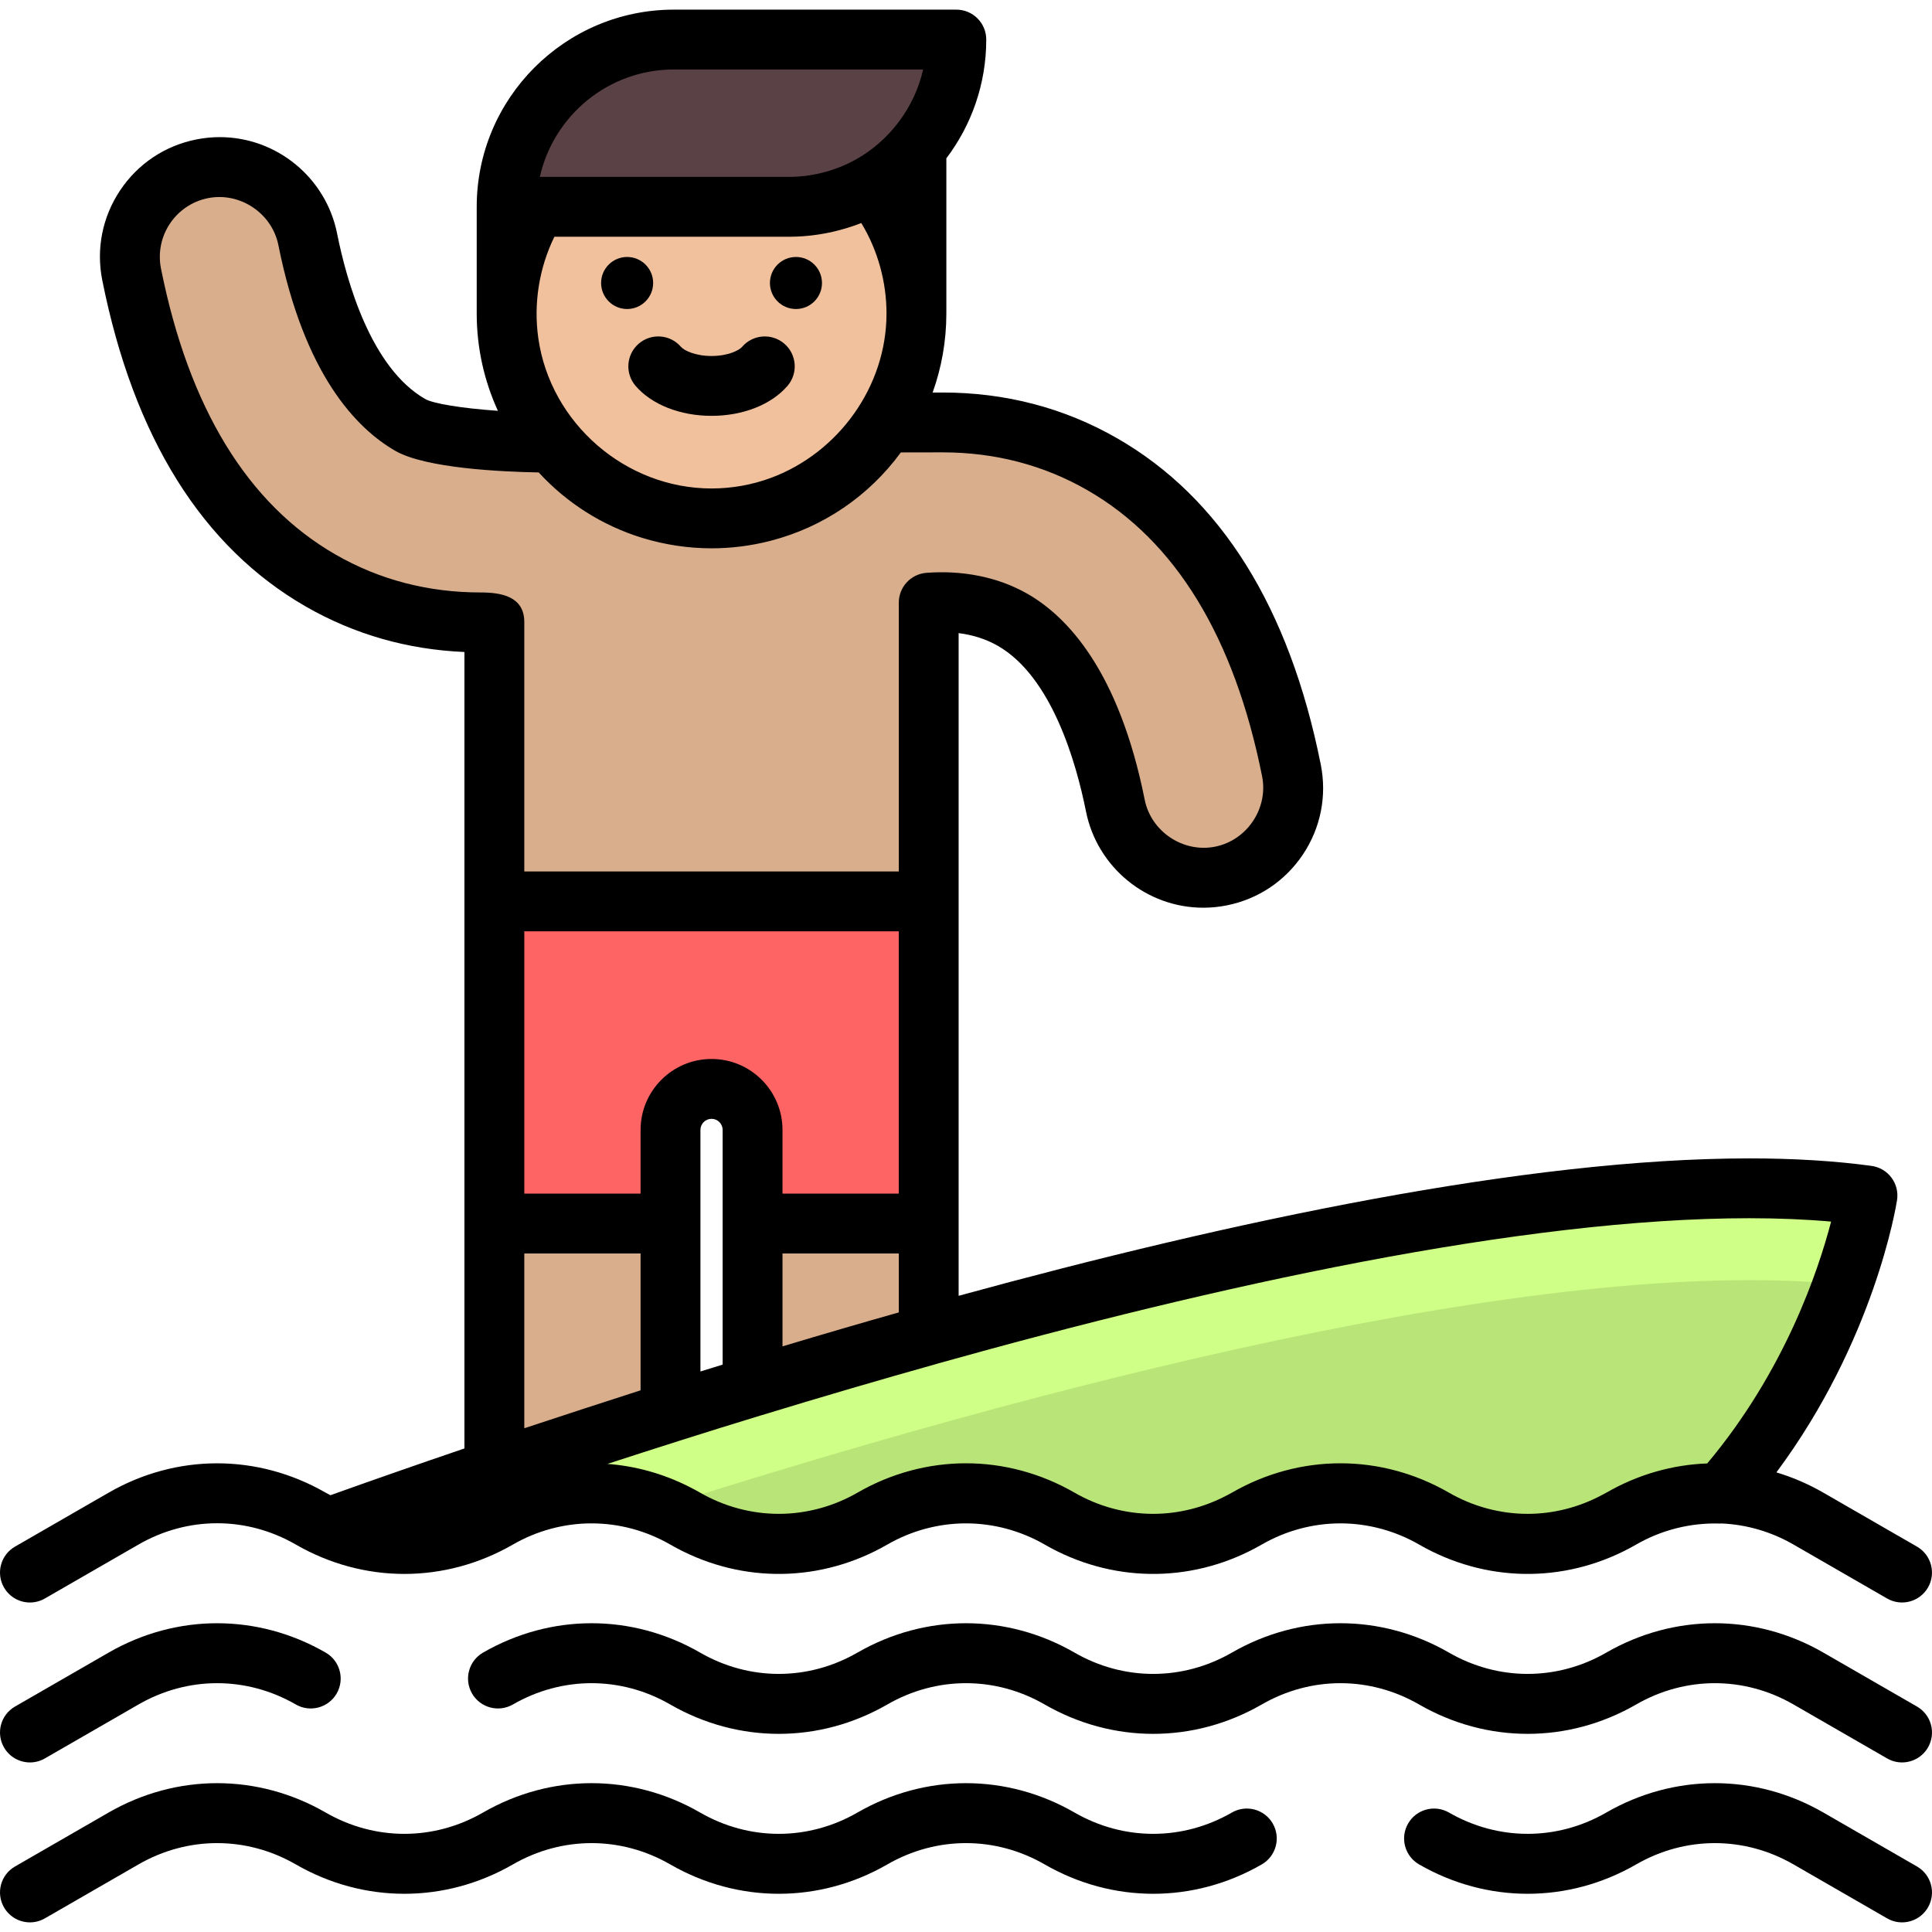
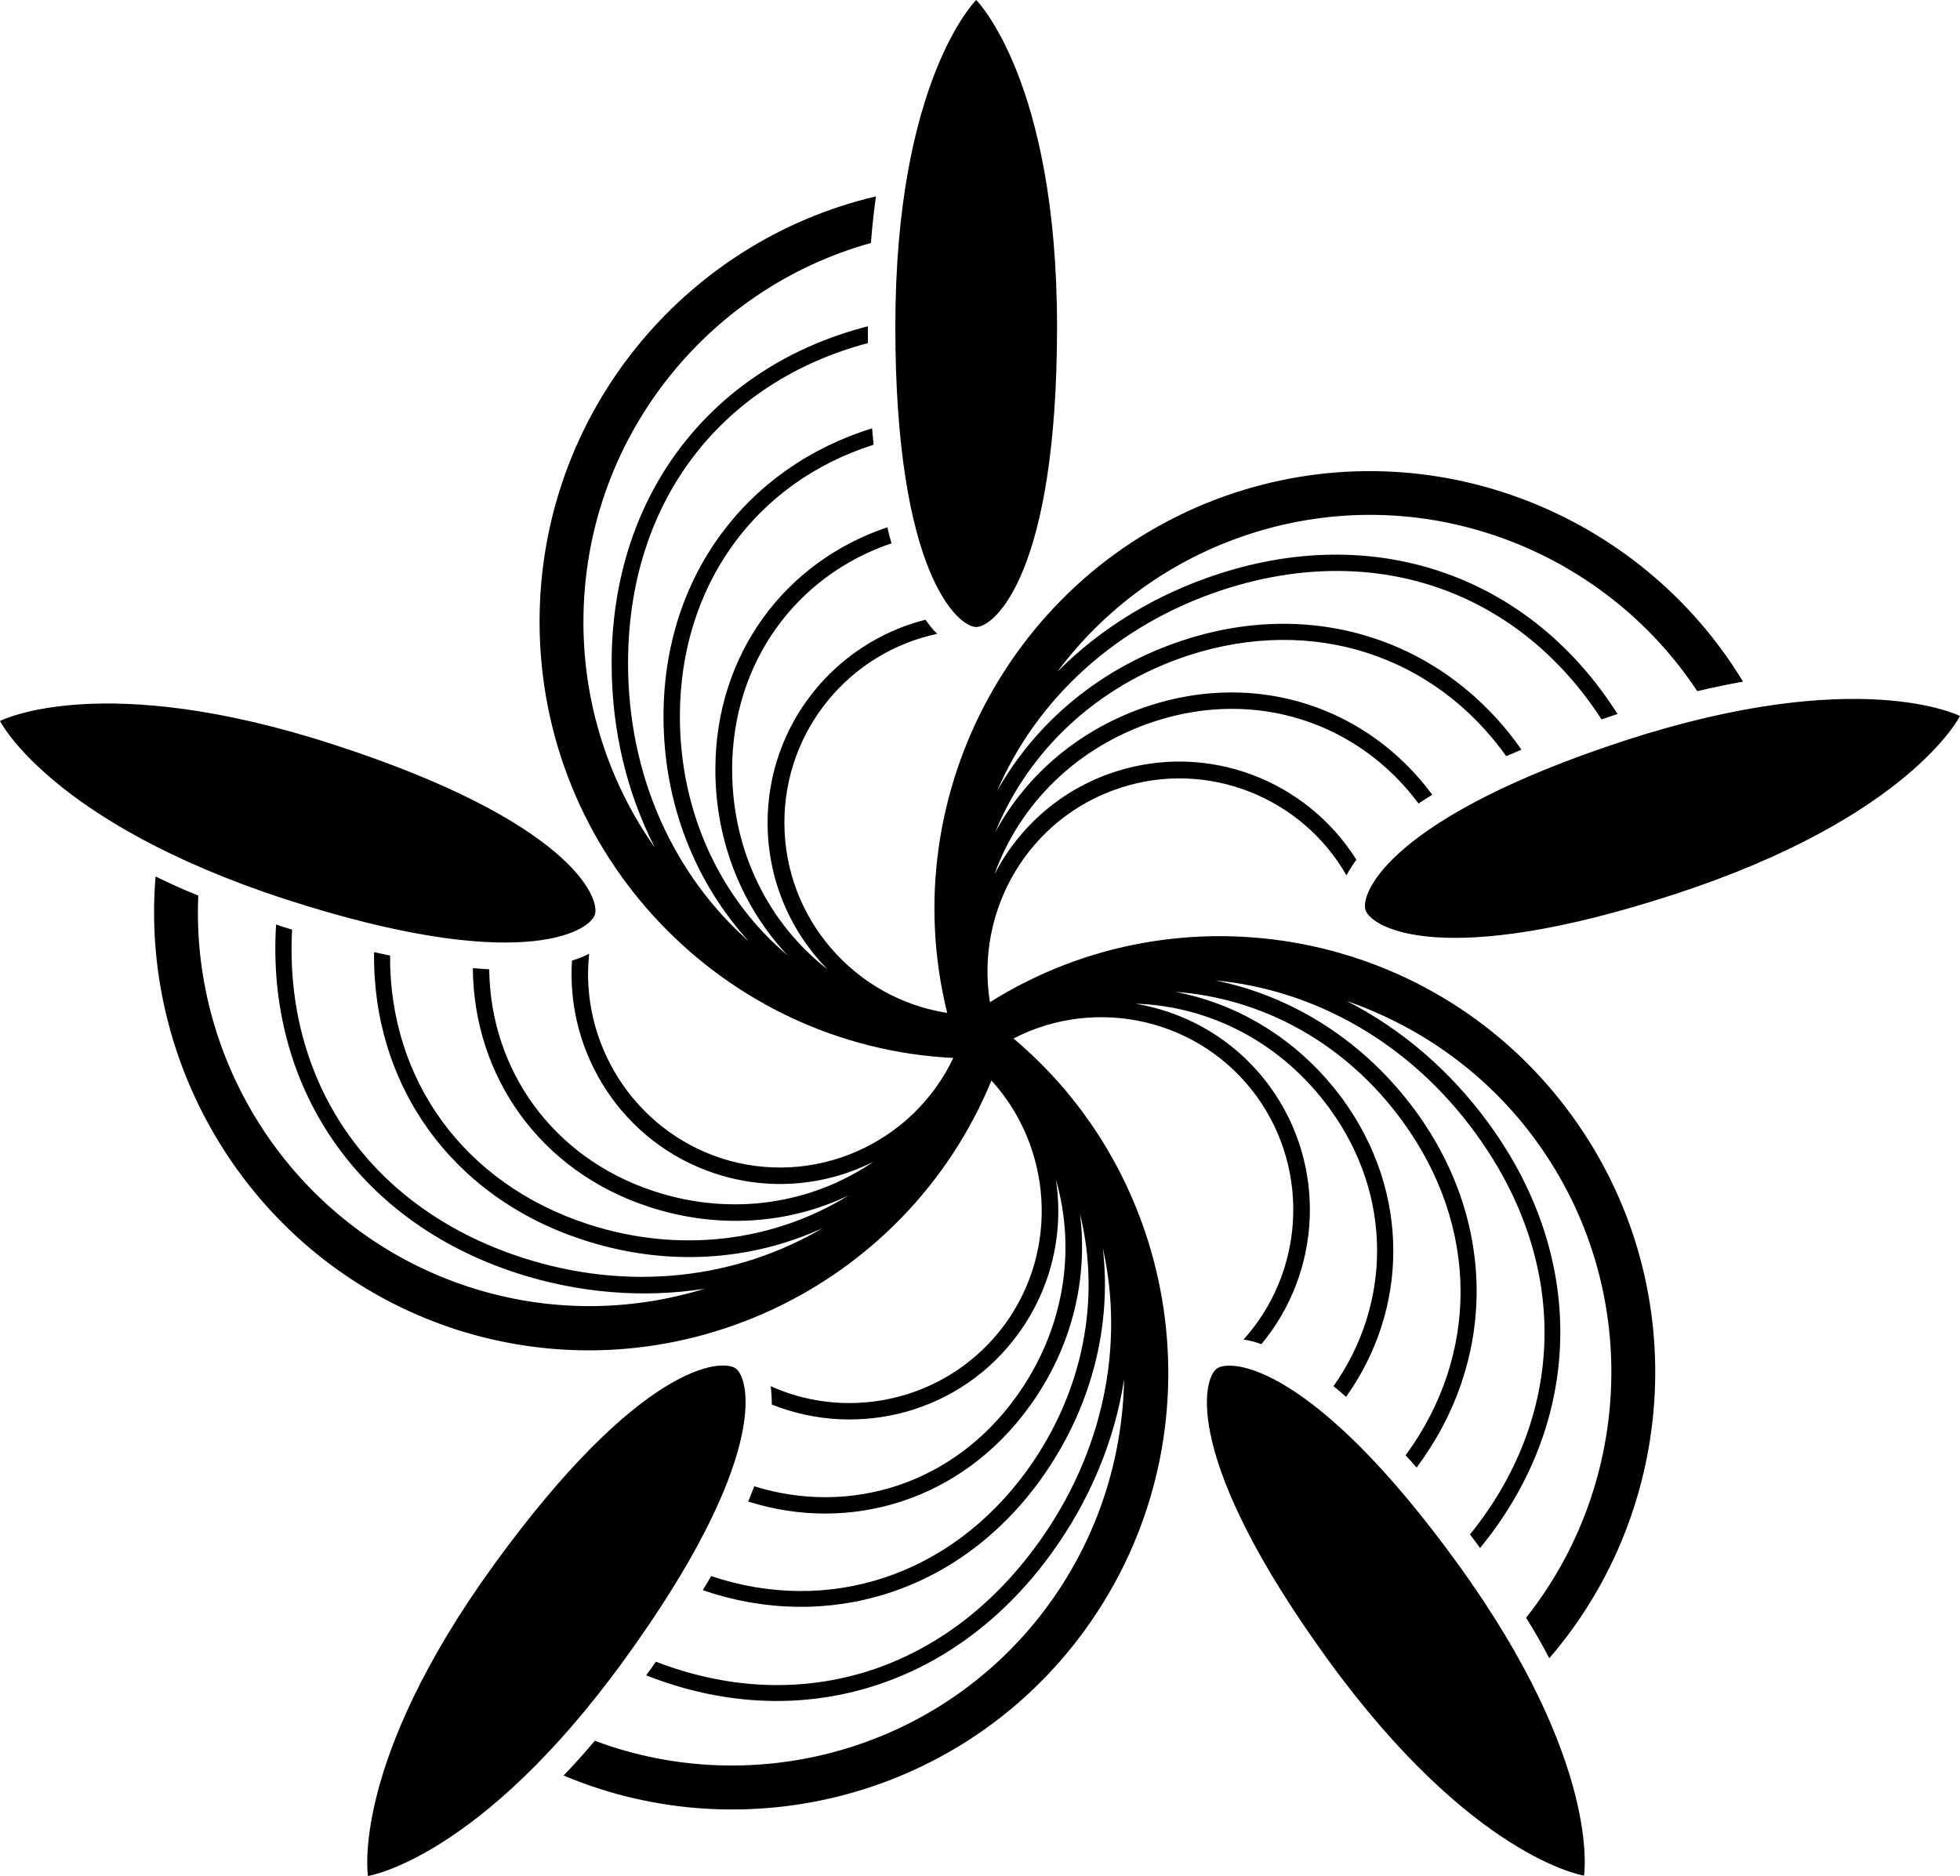
- <svg xmlns="http://www.w3.org/2000/svg" version="1.1" id="Layer_1" viewBox="0 0 511.999 511.999" xml:space="preserve" height="102" width="102">
-   <polygon style="fill:#4D373B;" points="242.865,83.082 134.267,83.082 134.267,54.806 144.841,44.268 242.865,12.543 " />
-   <path style="fill:#D9AE8C;" d="M342.242,204.155c-7.849-39.246-24.722-66.548-50.149-81.147  c-15.021-8.624-30.083-11.061-42.313-11.061c-1.255,0-23.619,0.034-24.811,0.08l10.575-28.946h-93.957l10.575,34.089  c-5.897,0.447-35.533-0.027-43.43-4.561c-16.19-9.295-23.717-31.892-27.181-49.211c-2.577-12.885-15.11-21.24-27.998-18.665  c-12.885,2.577-21.242,15.113-18.665,27.998c7.849,39.246,24.722,66.548,50.149,81.147c15.021,8.624,30.083,11.061,42.313,11.061  c1.255,0,2.469-0.034,3.661-0.08v74.018h115.106v-79.161c5.897-0.447,14.383,0.027,22.28,4.561  c16.19,9.295,23.717,31.892,27.181,49.211c2.577,12.885,15.11,21.24,27.998,18.665C336.463,229.576,344.819,217.041,342.242,204.155  z" />
-   <circle style="fill:#F0C19C;" cx="188.56" cy="83.085" r="54.302" />
-   <g>
-     <rect x="199.442" y="313.68" style="fill:#D9AE8C;" width="46.677" height="88.768" />
-     <rect x="131.012" y="313.68" style="fill:#D9AE8C;" width="46.677" height="88.768" />
+ <svg xmlns="http://www.w3.org/2000/svg" width="px" height="px" viewBox="0 0 257 246" version="1.1">
+   <g id="surface1">
+     <path style=" stroke:none;fill-rule:nonzero;fill:rgb(0%,0%,0%);fill-opacity:1;" d="M 117.398 42.836 C 117.398 10.473 128 0 128 0 C 128 0 138.602 10.52 138.602 42.836 C 138.602 75.203 130.398 82.219 128 82.219 C 125.648 82.219 117.398 75.203 117.398 42.836 Z M 78 119.945 C 78.75 117.688 74.602 107.668 43.949 97.699 C 13.25 87.68 0 94.543 0 94.543 C 0 94.543 6.699 107.871 37.352 117.891 C 68.051 127.859 77.25 122.199 78 119.945 Z M 96.5 179.465 C 94.602 178.062 83.852 178.914 64.852 205.066 C 45.852 231.219 48.25 246 48.25 246 C 48.25 246 62.949 243.746 81.898 217.594 C 100.898 191.391 98.352 180.867 96.5 179.465 Z M 206.148 146.348 C 222.051 168.293 220.102 197.801 203.148 217.441 C 202.25 215.738 201.25 213.934 200.102 212.133 C 214.148 194.445 215.352 168.844 201.5 149.703 C 195.051 140.785 186.25 134.625 176.602 131.266 C 183.852 134.973 190.25 140.484 195.301 147.449 C 208.352 165.438 207.398 186.781 194.051 203.012 C 194.051 203.012 194.051 203.012 194.051 202.961 C 193.602 202.359 193.199 201.809 192.75 201.207 C 205.051 186.027 206.199 166.137 193.551 148.703 C 184.801 136.629 172.25 129.766 159.352 128.562 C 169.449 130.617 178.898 136.477 185.699 145.797 C 196.449 160.625 196.051 178.664 185.75 192.441 C 185.25 191.891 184.801 191.34 184.301 190.836 C 193.949 177.711 194 160.926 183.949 147.098 C 176.449 136.727 165.449 130.867 154.102 130.062 C 162.551 131.668 170.449 136.477 176.102 144.191 C 184.949 156.418 184.699 171.648 176.5 183.172 C 175.949 182.672 175.398 182.219 174.852 181.77 C 182.449 170.996 182.648 156.82 174.398 145.445 C 168.051 136.68 158.602 131.918 148.898 131.617 C 155.75 132.77 162.148 136.477 166.551 142.539 C 174.051 152.91 173.25 166.84 165.398 176.258 C 164.551 175.957 163.801 175.758 163.051 175.656 C 170.898 166.988 171.898 153.664 164.801 143.793 C 157.398 133.57 143.75 130.566 132.898 136.176 C 155.602 155.316 160 189.234 142.301 213.684 C 126.398 235.629 97.801 242.895 73.898 232.824 C 75.25 231.422 76.602 229.918 78 228.266 C 99.102 236.18 123.75 229.418 137.602 210.277 C 144.051 201.359 147.199 191.09 147.398 180.867 C 146.148 188.934 142.898 196.75 137.852 203.715 C 124.801 221.699 104.301 227.414 84.75 219.695 C 84.75 219.695 84.75 219.695 84.75 219.645 C 85.199 219.047 85.602 218.492 86 217.895 C 104.25 224.957 123.449 219.848 136.051 202.461 C 144.801 190.387 147.449 176.309 144.602 163.633 C 145.801 173.902 143.148 184.727 136.398 194.094 C 125.648 208.926 108.398 214.086 92.148 208.523 C 92.551 207.871 92.898 207.27 93.25 206.672 C 108.648 211.832 124.602 206.672 134.648 192.844 C 142.148 182.473 144.352 170.195 141.602 159.125 C 142.699 167.641 140.602 176.711 134.949 184.477 C 126.102 196.699 111.551 201.16 98.102 196.898 C 98.398 196.199 98.648 195.547 98.898 194.895 C 111.449 198.805 124.949 194.645 133.199 183.223 C 139.551 174.453 141.148 163.984 138.449 154.664 C 139.5 161.527 137.949 168.793 133.551 174.855 C 126.051 185.227 112.602 188.734 101.199 184.176 C 101.199 183.324 101.148 182.52 101.051 181.77 C 111.699 186.578 124.648 183.422 131.801 173.602 C 138.949 163.734 137.898 150.355 130 141.688 C 118.75 169.043 88.102 183.574 59.551 174.254 C 34 165.836 18.25 140.836 20.398 114.934 C 22.148 115.785 24 116.637 26 117.438 C 25 139.984 39.051 161.43 61.449 168.742 C 71.898 172.148 82.602 172 92.398 168.992 C 84.398 170.246 75.949 169.594 67.75 166.938 C 46.648 160.074 34.898 142.238 36.199 121.246 C 36.199 121.246 36.199 121.246 36.25 121.246 C 36.949 121.496 37.602 121.699 38.301 121.898 C 37.25 141.438 48 158.223 68.398 164.887 C 82.551 169.496 96.699 167.641 107.898 161.027 C 98.551 165.336 87.449 166.188 76.449 162.582 C 59.051 156.918 48.801 142.09 49.051 124.855 C 49.75 125.004 50.449 125.156 51.148 125.305 C 51.051 141.586 60.801 155.215 77.102 160.527 C 89.25 164.484 101.602 162.73 111.25 156.77 C 103.5 160.477 94.25 161.227 85.148 158.273 C 70.801 153.613 62.102 141.137 62 126.957 C 62.75 127.008 63.449 127.059 64.148 127.109 C 64.301 140.285 72.449 151.859 85.801 156.219 C 96.051 159.574 106.5 157.82 114.5 152.359 C 108.301 155.465 100.949 156.219 93.852 153.914 C 81.699 149.953 74.199 138.23 75 125.957 C 75.852 125.707 76.602 125.406 77.25 125.055 C 76 136.68 83 148.051 94.5 151.859 C 106.648 155.816 119.648 150.004 125 138.73 C 94.801 137.23 70.75 112.129 70.75 81.516 C 70.75 54.41 89.602 31.664 114.852 25.754 C 114.602 27.656 114.352 29.711 114.199 31.863 C 92.5 37.879 76.5 57.867 76.5 81.566 C 76.5 92.539 79.949 102.758 85.852 111.125 C 82.148 103.859 80.199 95.645 80.199 86.977 C 80.199 64.73 93.449 47.996 113.801 42.785 C 113.801 42.785 113.801 42.836 113.801 42.836 C 113.801 43.59 113.801 44.289 113.801 44.992 C 94.898 50 82.352 65.434 82.352 86.977 C 82.352 101.906 88.449 114.832 98.199 123.449 C 91.25 115.836 87 105.516 87 93.941 C 87 75.605 97.898 61.273 114.352 56.164 C 114.398 56.914 114.5 57.617 114.551 58.32 C 99.051 63.227 89.148 76.805 89.148 93.941 C 89.148 106.766 94.602 117.988 103.301 125.305 C 97.398 119.043 93.801 110.473 93.801 100.906 C 93.801 85.773 102.949 73.648 116.352 69.141 C 116.5 69.844 116.699 70.594 116.898 71.246 C 104.449 75.453 96 86.828 96 100.906 C 96 111.727 100.852 121.145 108.5 127.109 C 103.648 122.148 100.648 115.383 100.648 107.871 C 100.648 95.043 109.449 84.27 121.352 81.266 C 121.852 81.965 122.352 82.617 122.898 83.117 C 111.449 85.523 102.852 95.695 102.852 107.871 C 102.852 120.496 112.148 130.965 124.199 132.82 C 117.051 103.961 133.352 73.949 162 64.582 C 187.699 56.215 215.102 67.188 228.551 89.383 C 226.648 89.73 224.648 90.133 222.551 90.633 C 210.102 71.797 186.199 62.727 163.801 70.043 C 153.352 73.449 144.75 79.914 138.648 88.078 C 144.398 82.316 151.602 77.91 159.801 75.254 C 180.898 68.391 200.852 75.855 212.102 93.641 C 212.102 93.641 212.102 93.641 212.051 93.641 C 211.352 93.891 210.699 94.09 210 94.34 C 199.398 77.91 180.852 70.695 160.449 77.309 C 146.301 81.918 135.898 91.738 130.75 103.711 C 135.801 94.742 144.301 87.477 155.25 83.922 C 172.648 78.258 189.648 84.223 199.5 98.301 C 198.801 98.602 198.148 98.902 197.5 99.152 C 188.051 85.926 172.148 80.664 155.898 85.926 C 143.75 89.883 134.801 98.551 130.5 109.121 C 134.602 101.555 141.648 95.492 150.699 92.539 C 165.051 87.879 179.398 92.84 187.801 104.211 C 187.148 104.613 186.551 105.012 186 105.363 C 178.148 94.793 164.75 90.234 151.398 94.594 C 141.148 97.949 133.699 105.465 130.398 114.633 C 133.602 108.469 139.102 103.512 146.199 101.207 C 158.352 97.246 171.301 102.309 177.852 112.73 C 177.352 113.43 176.898 114.133 176.551 114.785 C 170.75 104.613 158.398 99.551 146.898 103.309 C 134.898 107.219 127.852 119.293 129.801 131.418 C 154.949 115.637 188.449 121.898 206.148 146.348 Z M 159.551 179.465 C 157.648 180.867 155.102 191.391 174.051 217.543 C 193 243.695 207.699 245.949 207.699 245.949 C 207.699 245.949 210.102 231.219 191.148 205.066 C 172.199 178.914 161.398 178.113 159.551 179.465 Z M 213.102 97.098 C 182.398 107.117 178.301 117.09 179.051 119.344 C 179.801 121.598 189 127.258 219.648 117.238 C 250.352 107.219 257 93.891 257 93.891 C 257 93.891 243.75 87.129 213.102 97.098 Z M 213.102 97.098 " />
  </g>
-   <path style="fill:#FF6465;" d="M131.013,238.877v85.377h46.68v-24.812c0-6.005,4.869-10.874,10.874-10.874  c6.005,0,10.874,4.869,10.874,10.874v24.812h46.68v-85.377H131.013z" />
-   <path style="fill:#5A4146;" d="M209.113,54.807h-74.848l0,0c0-24.481,19.846-44.326,44.326-44.326h64.272h10.575  C253.44,34.962,233.594,54.807,209.113,54.807z" />
-   <path style="fill:#B9E578;" d="M131.966,402.447L131.966,402.447c15.432-8.895,34.182-8.895,49.613,0l0,0  c15.432,8.895,34.182,8.895,49.613,0l0,0c15.432-8.895,34.182-8.895,49.613,0c15.432,8.895,34.182,8.895,49.613,0l0,0  c15.432-8.895,34.182-8.895,49.613,0l0,0c15.432,8.895,34.182,8.895,49.613,0l0,0c8.186-4.719,17.305-6.908,26.366-6.62  c32.325-36.661,38.888-78.998,38.888-78.998c-107.36-14.64-325.617,58.49-407.796,88.006  C101.526,411.227,118.085,410.449,131.966,402.447z" />
-   <path style="fill:#CFFF86;" d="M131.966,402.447L131.966,402.447c13.362-7.703,29.211-8.722,43.241-3.085  c98.063-31.141,232.961-67.025,313.174-58.968c5.034-13.987,6.521-23.567,6.521-23.567c-107.36-14.64-325.617,58.49-407.796,88.006  C101.526,411.227,118.085,410.449,131.966,402.447z" />
-   <circle cx="166.194" cy="74.995" r="6.897" />
-   <circle cx="210.936" cy="74.995" r="6.897" />
-   <path d="M207.855,91.08c-3.321-2.858-8.328-2.484-11.185,0.835c-0.808,0.938-3.722,2.426-8.105,2.426  c-4.383,0-7.298-1.488-8.105-2.426c-2.857-3.319-7.866-3.696-11.185-0.838c-3.319,2.857-3.695,7.866-0.838,11.185  c4.28,4.972,11.804,7.941,20.127,7.941c8.322,0,15.845-2.967,20.125-7.939C211.549,98.946,211.174,93.939,207.855,91.08z" />
-   <path d="M7.939,467.062c1.344,0,2.706-0.343,3.954-1.061L36.7,451.703c13.053-7.524,28.639-7.525,41.692,0  c3.792,2.187,8.643,0.885,10.832-2.911c2.187-3.794,0.884-8.644-2.911-10.832c-18.013-10.382-39.522-10.381-57.535,0L3.971,452.257  c-3.794,2.188-5.098,7.038-2.91,10.833C2.529,465.638,5.196,467.062,7.939,467.062z" />
-   <path d="M508.027,452.257l-24.807-14.298c-18.012-10.381-39.521-10.382-57.535,0c-13.053,7.523-28.639,7.524-41.692,0  c-18.011-10.382-39.521-10.382-57.535,0c-13.054,7.523-28.64,7.524-41.692,0c-18.013-10.382-39.522-10.381-57.535,0  c-13.053,7.524-28.639,7.525-41.691,0c-18.013-10.382-39.522-10.382-57.535,0c-3.795,2.188-5.098,7.038-2.911,10.832  c2.188,3.795,7.037,5.097,10.832,2.911c13.053-7.524,28.639-7.525,41.692,0c18.012,10.382,39.521,10.383,57.535,0  c13.053-7.524,28.639-7.524,41.691,0c18.013,10.382,39.522,10.382,57.535,0c13.055-7.524,28.64-7.524,41.692,0  c18.013,10.382,39.522,10.382,57.535,0c13.054-7.524,28.639-7.524,41.692,0l24.807,14.298c1.248,0.719,2.61,1.061,3.954,1.061  c2.742,0,5.41-1.425,6.879-3.972C513.126,459.295,511.822,454.445,508.027,452.257z" />
-   <path d="M326.459,480.343c-13.054,7.525-28.64,7.524-41.692,0c-18.012-10.382-39.521-10.381-57.535,0  c-13.053,7.524-28.639,7.524-41.691,0c-18.011-10.382-39.521-10.382-57.535,0c-13.054,7.525-28.64,7.524-41.692,0  c-18.013-10.382-39.522-10.381-57.535,0L3.971,494.641c-3.794,2.188-5.098,7.038-2.91,10.833c1.469,2.547,4.136,3.972,6.879,3.972  c1.344,0,2.706-0.343,3.954-1.062l24.807-14.298c13.053-7.524,28.639-7.525,41.692,0c18.012,10.382,39.521,10.383,57.535,0  c13.054-7.524,28.64-7.524,41.692,0c18.013,10.383,39.522,10.381,57.535,0c13.053-7.524,28.639-7.524,41.691,0  c18.012,10.382,39.522,10.383,57.535,0c3.795-2.188,5.098-7.038,2.911-10.832C335.104,479.459,330.255,478.156,326.459,480.343z" />
-   <path d="M508.027,494.641l-24.807-14.298c-18.012-10.381-39.521-10.382-57.535,0c-13.054,7.525-28.64,7.524-41.692,0  c-3.793-2.187-8.644-0.884-10.832,2.911c-2.187,3.794-0.884,8.644,2.911,10.832c18.012,10.382,39.522,10.383,57.535,0  c13.054-7.524,28.64-7.524,41.691,0l24.807,14.298c1.248,0.719,2.61,1.061,3.954,1.061c2.742,0,5.41-1.425,6.879-3.972  C513.126,501.679,511.822,496.829,508.027,494.641z" />
-   <path d="M7.939,424.678c1.344,0,2.706-0.343,3.954-1.061L36.7,409.319c13.054-7.524,28.64-7.524,41.692,0  c18.013,10.383,39.522,10.385,57.535,0c6.369-3.672,13.577-5.611,20.846-5.611s14.477,1.939,20.845,5.611  c0.549,0.316,1.102,0.623,1.66,0.921c17.664,9.452,38.412,9.146,55.875-0.921c6.368-3.672,13.576-5.611,20.845-5.611  s14.477,1.939,20.845,5.611c0.549,0.316,1.102,0.623,1.66,0.921c17.664,9.452,38.412,9.146,55.875-0.921  c6.369-3.672,13.577-5.611,20.846-5.611c7.269,0,14.477,1.939,20.845,5.611c0.549,0.316,1.102,0.623,1.659,0.92  c17.663,9.452,38.412,9.146,55.875-0.92c6.725-3.876,14.426-5.807,22.155-5.564c0.205,0.006,0.409-0.005,0.613-0.016  c6.514,0.307,12.982,2.155,18.924,5.58l24.808,14.298c3.793,2.187,8.644,0.883,10.832-2.91c2.187-3.795,0.884-8.645-2.911-10.833  l-24.807-14.298c-4.004-2.307-8.18-4.099-12.452-5.38c25.935-34.898,31.714-70.502,31.97-72.151c0.326-2.103-0.207-4.25-1.479-5.956  c-1.272-1.707-3.177-2.83-5.286-3.117c-9.676-1.32-20.558-1.988-32.341-1.988c-58.967,0-137.158,16.585-209.582,36.416v-19.142  V238.88v-71.096c3.845,0.482,7.329,1.611,10.399,3.373c14.327,8.225,20.781,31.028,23.352,43.889  c2.957,14.779,16.029,25.507,31.085,25.507l0,0c2.084,0,4.186-0.208,6.244-0.62c8.31-1.662,15.474-6.46,20.176-13.51  c4.701-7.05,6.373-15.51,4.712-23.819c-8.317-41.588-26.477-70.68-53.977-86.471c-14.001-8.038-29.565-12.115-46.262-12.115  c-0.234,0-1.2,0.001-2.618,0.003c2.347-6.547,3.634-13.593,3.634-20.937V41.959c6.632-8.761,10.575-19.665,10.575-31.475  c0-4.38-3.55-7.931-7.931-7.931H178.59c-28.814,0-52.257,23.442-52.257,52.258v28.275c0,9.195,2.021,17.921,5.615,25.784  c-9.781-0.68-17.193-1.94-19.27-3.132c-14.327-8.226-20.781-31.029-23.352-43.889c-2.956-14.78-16.029-25.508-31.085-25.508  c-2.085,0-4.186,0.208-6.246,0.62c-8.31,1.662-15.474,6.46-20.175,13.51s-6.373,15.51-4.712,23.819  c8.317,41.589,26.478,70.681,53.977,86.471c12.8,7.348,26.908,11.386,41.993,12.025v66.095v85.377v59.596  c-13.406,4.566-25.375,8.768-35.517,12.394c-0.418-0.222-0.84-0.43-1.252-0.668c-18.012-10.382-39.521-10.381-57.535,0  L3.971,409.874c-3.794,2.188-5.098,7.038-2.91,10.833C2.529,423.254,5.196,424.678,7.939,424.678z M485.258,323.733  c-3.389,13.031-12.301,39.632-32.825,64.094c-9.202,0.33-18.354,2.911-26.746,7.748c-0.424,0.244-0.859,0.459-1.288,0.687  c-6.047,3.213-12.771,4.924-19.558,4.924c-7.269,0-14.477-1.94-20.846-5.612c-18.013-10.383-39.522-10.381-57.535,0  c-0.424,0.244-0.859,0.459-1.288,0.687c-6.047,3.213-12.771,4.924-19.558,4.924c-7.269,0-14.477-1.94-20.846-5.612  c-18.012-10.382-39.521-10.382-57.535,0c-6.368,3.671-13.577,5.611-20.845,5.611c-7.268,0-14.477-1.94-20.845-5.612  c-0.006-0.003-0.012-0.006-0.018-0.01c-0.896-0.516-1.802-0.999-2.714-1.464c-0.082-0.041-0.163-0.085-0.245-0.126  c-6.88-3.464-14.196-5.472-21.582-6.024c6.405-2.084,12.788-4.141,19.102-6.139c0.024-0.007,0.047-0.021,0.071-0.029  c6.989-2.212,14.156-4.444,21.471-6.681c0.043-0.013,0.088-0.016,0.132-0.03c15.843-4.841,31.488-9.427,46.5-13.631  c0.061-0.017,0.116-0.048,0.178-0.066c73.96-20.71,155.078-38.535,215.197-38.535C471.31,322.843,478.549,323.141,485.258,323.733z   M138.943,246.808h99.244v69.515h-30.817v-16.881c0-10.37-8.437-18.805-18.805-18.805s-18.805,8.437-18.805,18.805v16.881h-30.816  V246.808z M207.371,332.185h30.817V347.8c-10.064,2.853-20.377,5.864-30.817,8.999V332.185z M185.622,363.458v-39.204v-24.812  c0-1.623,1.321-2.943,2.943-2.943c1.623,0,2.943,1.321,2.943,2.943v24.812v37.381C189.534,362.244,187.572,362.851,185.622,363.458z   M204.358,126.624c-5.04,1.874-10.417,2.827-15.793,2.827c-22.774,0-42.714-17.3-45.909-39.83  c-1.296-9.146,0.204-18.587,4.261-26.881h62.196c5.173,0,10.345-0.789,15.292-2.301c1.294-0.396,2.584-0.835,3.844-1.331  c0.053,0.087,0.105,0.173,0.157,0.26c4.264,7.112,6.528,15.427,6.528,23.716C234.933,102.475,222.143,120.009,204.358,126.624z   M178.592,18.412h66.046c-2.237,10.027-8.897,18.88-17.862,23.879c0.008-0.007,0.021-0.012,0.032-0.018  c-5.371,2.977-11.55,4.602-17.694,4.602h-66.045C146.697,30.608,161.246,18.412,178.592,18.412z M88.986,147  c-23.356-13.41-38.941-38.921-46.321-75.824C40.95,62.6,46.531,54.227,55.106,52.512c8.461-1.689,16.971,3.966,18.667,12.443  c6.859,34.296,20.648,48.585,31.01,54.535c8.018,4.602,28.054,5.537,37.979,5.71c7.503,8.168,16.918,14.077,27.292,17.3  c0.059,0.019,0.118,0.034,0.178,0.052c5.908,1.809,12.155,2.76,18.335,2.76c5.185,0,10.4-0.661,15.426-1.937  c0.143-0.036,0.283-0.077,0.425-0.115c13.672-3.575,25.779-11.715,34.313-23.362c5.406-0.013,10.472-0.02,11.051-0.02  c13.89,0,26.797,3.367,38.363,10.008c23.357,13.41,38.941,38.921,46.321,75.824c1.698,8.491-3.974,16.972-12.442,18.665  c-8.468,1.691-16.971-3.968-18.666-12.443c-6.859-34.295-20.648-48.585-31.01-54.535c-8.082-4.641-17.597-6.291-26.828-5.591  c-4.136,0.313-7.332,3.76-7.332,7.909v71.23h-99.244c0,0,0-65.929,0-66.087c0-6.867-6.212-7.851-11.592-7.851  C113.46,157.009,100.553,153.642,88.986,147z M138.943,378.504v-46.318h30.817v36.263c-10.034,3.244-20.07,6.481-30.076,9.81  C139.437,378.342,139.19,378.422,138.943,378.504z" />
</svg>
